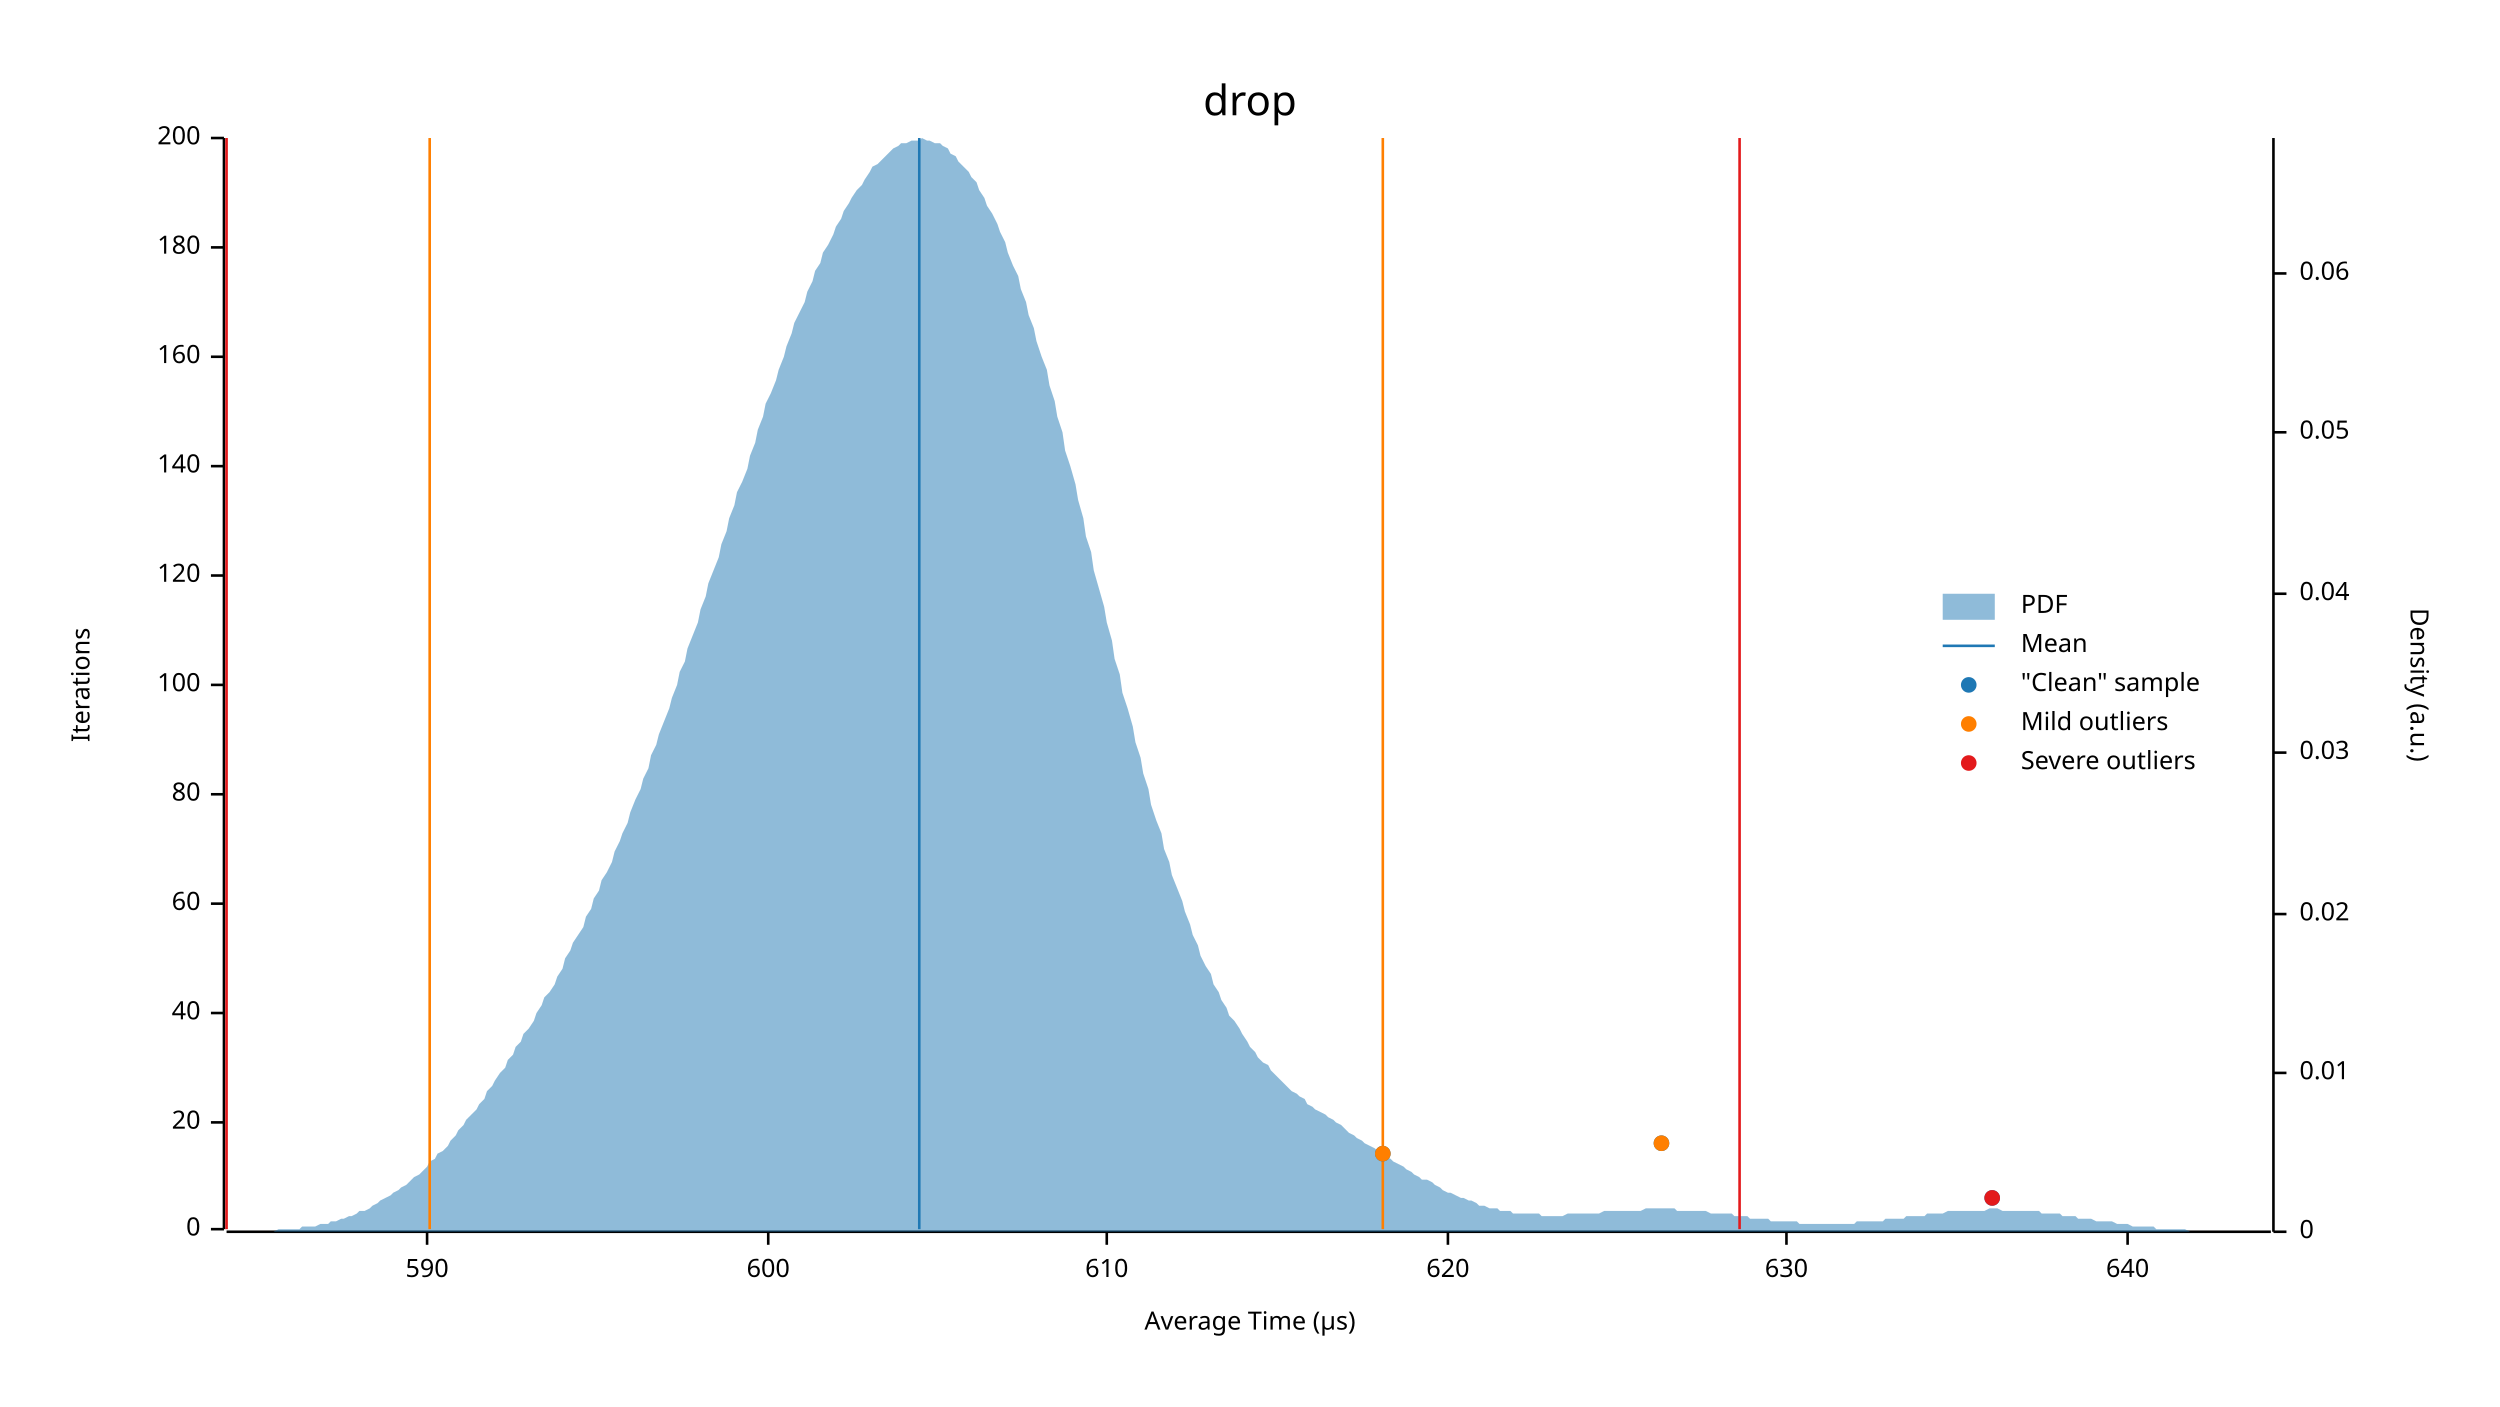
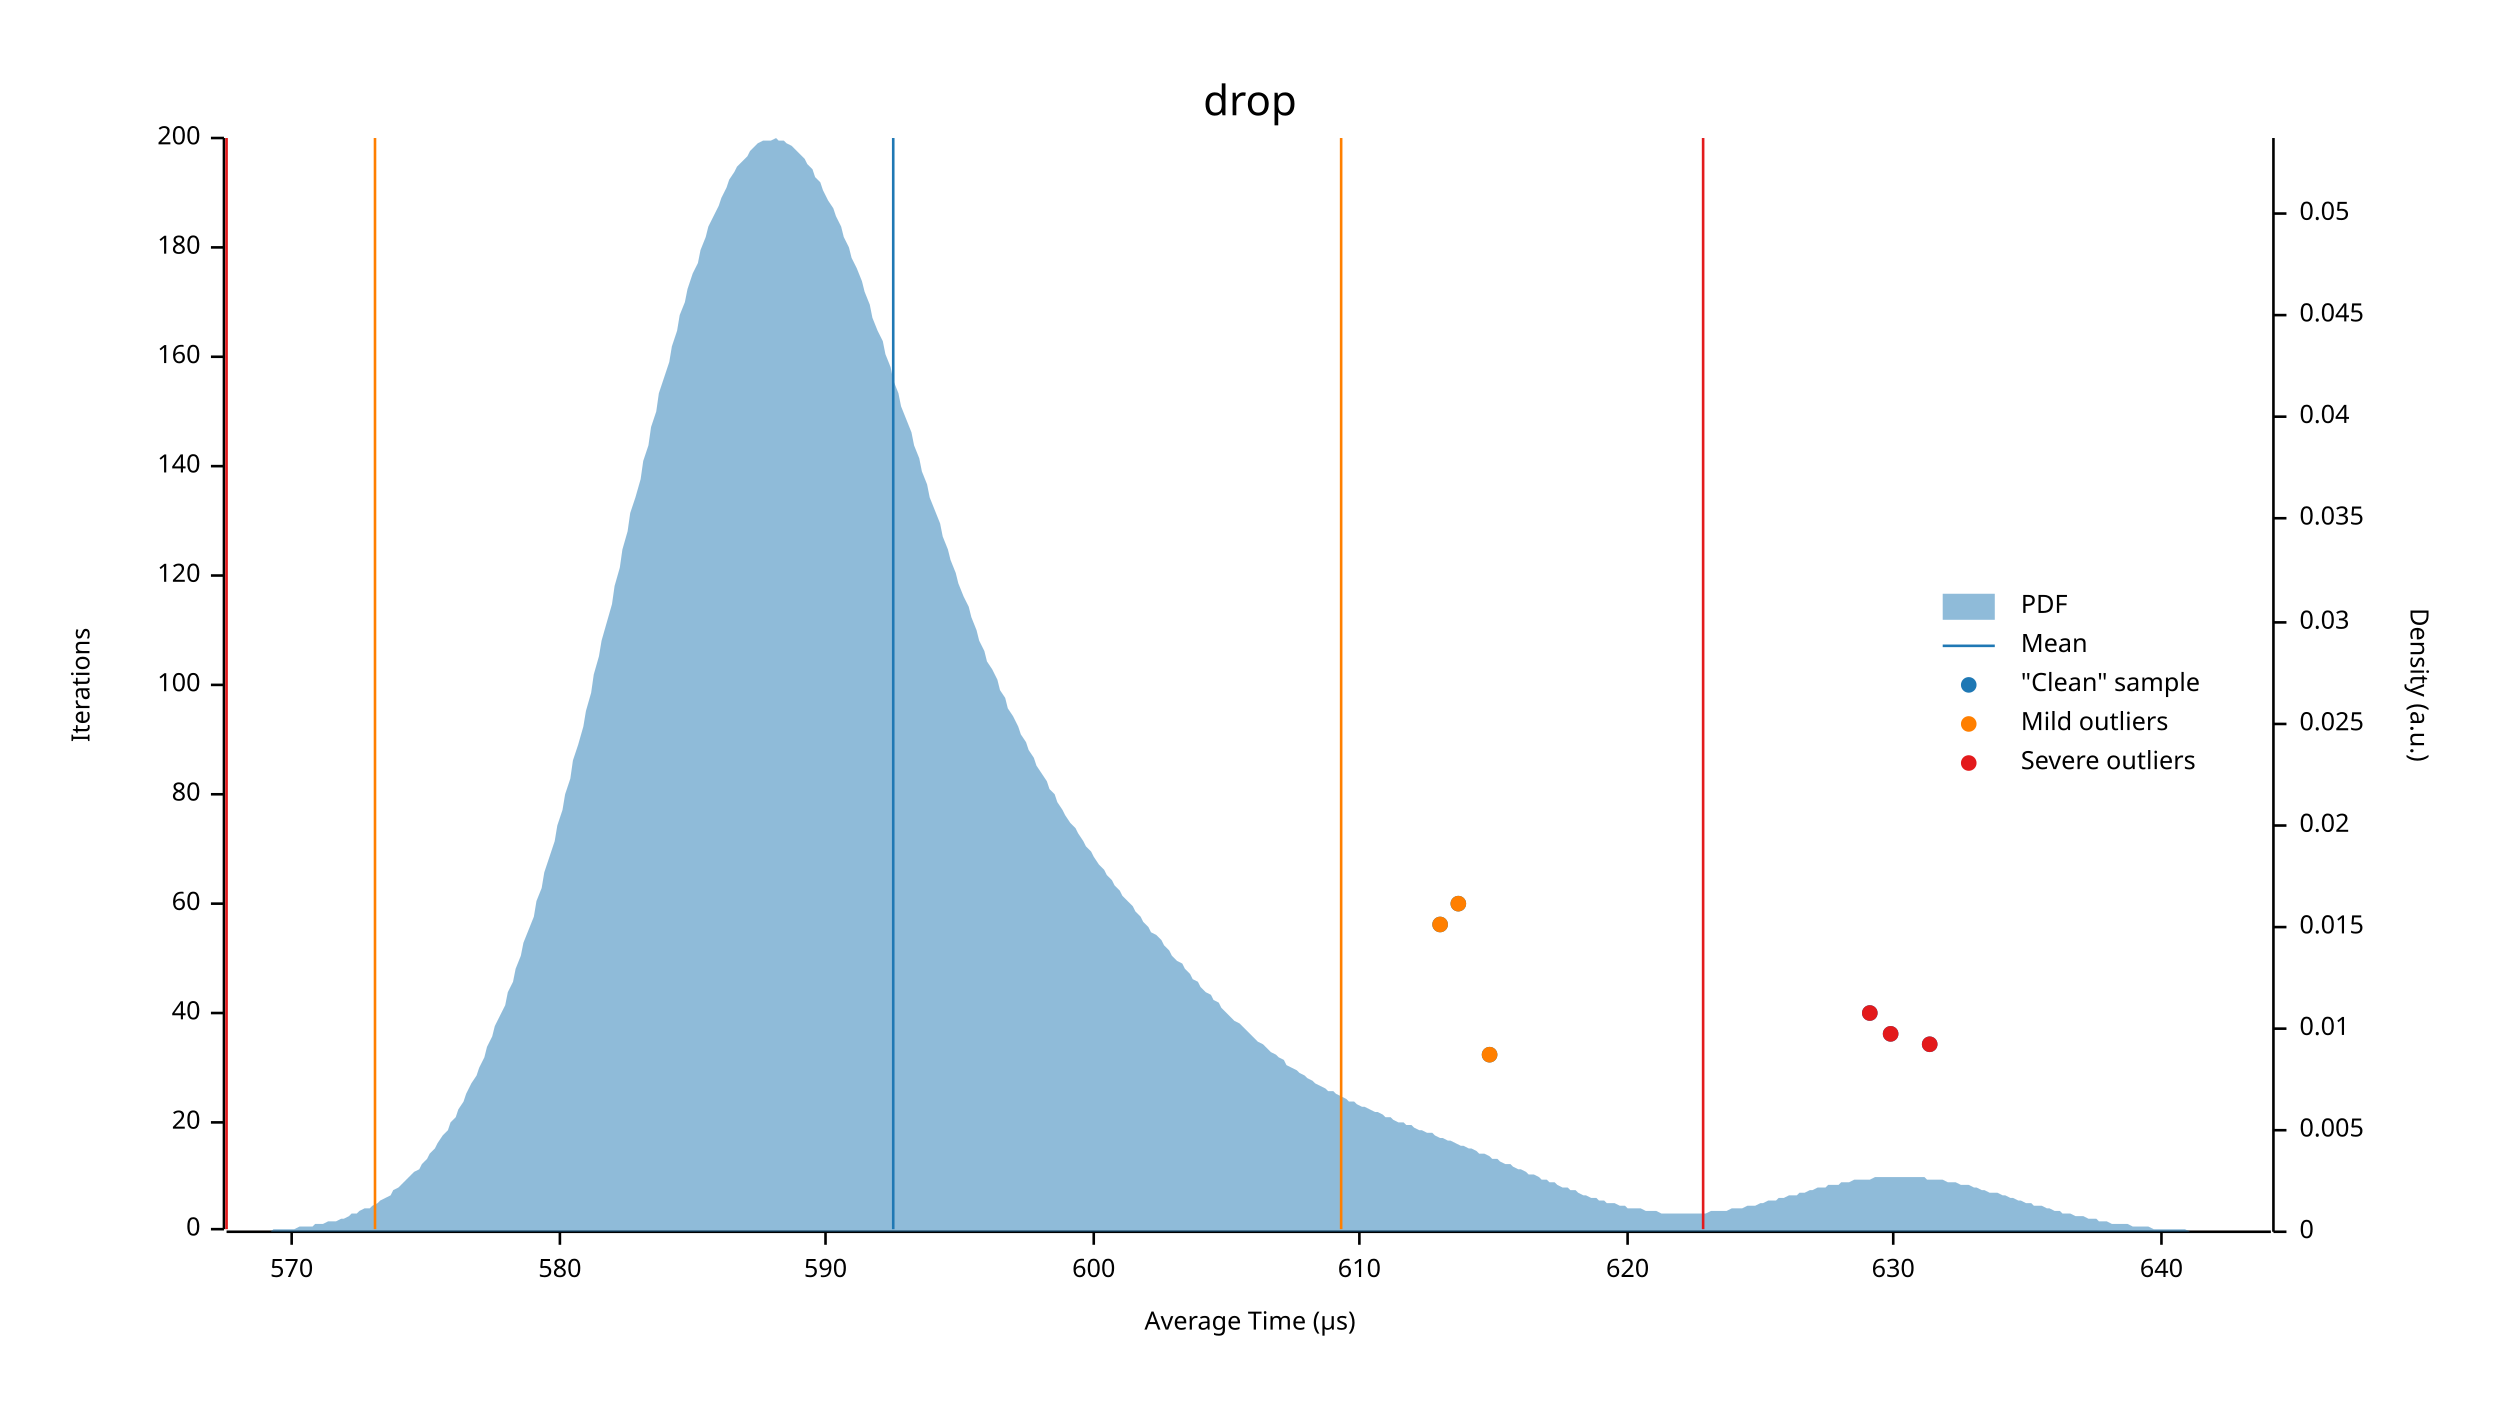
<svg xmlns="http://www.w3.org/2000/svg" width="960" height="540" viewBox="0 0 960 540">
  <text x="480" y="32" dy="0.76em" text-anchor="middle" font-family="sans-serif" font-size="16.129" opacity="1" fill="#000000">
drop
</text>
  <text x="27" y="263" dy="0.76em" text-anchor="middle" font-family="sans-serif" font-size="9.677" opacity="1" fill="#000000" transform="rotate(270, 27, 263)">
Iterations
</text>
  <text x="480" y="513" dy="-0.5ex" text-anchor="middle" font-family="sans-serif" font-size="9.677" opacity="1" fill="#000000">
Average Time (µs)
</text>
  <polyline fill="none" opacity="1" stroke="#000000" stroke-width="1" points="86,53 86,472 " />
  <text x="77" y="472" dy="0.5ex" text-anchor="end" font-family="sans-serif" font-size="9.677" opacity="1" fill="#000000">
0
</text>
  <polyline fill="none" opacity="1" stroke="#000000" stroke-width="1" points="81,472 86,472 " />
  <text x="77" y="431" dy="0.5ex" text-anchor="end" font-family="sans-serif" font-size="9.677" opacity="1" fill="#000000">
20
</text>
  <polyline fill="none" opacity="1" stroke="#000000" stroke-width="1" points="81,431 86,431 " />
  <text x="77" y="389" dy="0.5ex" text-anchor="end" font-family="sans-serif" font-size="9.677" opacity="1" fill="#000000">
40
</text>
  <polyline fill="none" opacity="1" stroke="#000000" stroke-width="1" points="81,389 86,389 " />
  <text x="77" y="347" dy="0.5ex" text-anchor="end" font-family="sans-serif" font-size="9.677" opacity="1" fill="#000000">
60
</text>
  <polyline fill="none" opacity="1" stroke="#000000" stroke-width="1" points="81,347 86,347 " />
  <text x="77" y="305" dy="0.5ex" text-anchor="end" font-family="sans-serif" font-size="9.677" opacity="1" fill="#000000">
80
</text>
  <polyline fill="none" opacity="1" stroke="#000000" stroke-width="1" points="81,305 86,305 " />
  <text x="77" y="263" dy="0.5ex" text-anchor="end" font-family="sans-serif" font-size="9.677" opacity="1" fill="#000000">
100
</text>
  <polyline fill="none" opacity="1" stroke="#000000" stroke-width="1" points="81,263 86,263 " />
  <text x="77" y="221" dy="0.5ex" text-anchor="end" font-family="sans-serif" font-size="9.677" opacity="1" fill="#000000">
120
</text>
  <polyline fill="none" opacity="1" stroke="#000000" stroke-width="1" points="81,221 86,221 " />
  <text x="77" y="179" dy="0.5ex" text-anchor="end" font-family="sans-serif" font-size="9.677" opacity="1" fill="#000000">
140
</text>
  <polyline fill="none" opacity="1" stroke="#000000" stroke-width="1" points="81,179 86,179 " />
  <text x="77" y="137" dy="0.5ex" text-anchor="end" font-family="sans-serif" font-size="9.677" opacity="1" fill="#000000">
160
</text>
  <polyline fill="none" opacity="1" stroke="#000000" stroke-width="1" points="81,137 86,137 " />
  <text x="77" y="95" dy="0.5ex" text-anchor="end" font-family="sans-serif" font-size="9.677" opacity="1" fill="#000000">
180
</text>
  <polyline fill="none" opacity="1" stroke="#000000" stroke-width="1" points="81,95 86,95 " />
  <text x="77" y="53" dy="0.5ex" text-anchor="end" font-family="sans-serif" font-size="9.677" opacity="1" fill="#000000">
200
</text>
  <polyline fill="none" opacity="1" stroke="#000000" stroke-width="1" points="81,53 86,53 " />
  <polyline fill="none" opacity="1" stroke="#000000" stroke-width="1" points="87,473 872,473 " />
-   <text x="164" y="483" dy="0.76em" text-anchor="middle" font-family="sans-serif" font-size="9.677" opacity="1" fill="#000000">
+   <text x="112" y="483" dy="0.76em" text-anchor="middle" font-family="sans-serif" font-size="9.677" opacity="1" fill="#000000">
+ 570
+ </text>
+   <polyline fill="none" opacity="1" stroke="#000000" stroke-width="1" points="112,473 112,478 " />
+   <text x="215" y="483" dy="0.76em" text-anchor="middle" font-family="sans-serif" font-size="9.677" opacity="1" fill="#000000">
+ 580
+ </text>
+   <polyline fill="none" opacity="1" stroke="#000000" stroke-width="1" points="215,473 215,478 " />
+   <text x="317" y="483" dy="0.76em" text-anchor="middle" font-family="sans-serif" font-size="9.677" opacity="1" fill="#000000">
590
</text>
-   <polyline fill="none" opacity="1" stroke="#000000" stroke-width="1" points="164,473 164,478 " />
-   <text x="295" y="483" dy="0.76em" text-anchor="middle" font-family="sans-serif" font-size="9.677" opacity="1" fill="#000000">
+   <polyline fill="none" opacity="1" stroke="#000000" stroke-width="1" points="317,473 317,478 " />
+   <text x="420" y="483" dy="0.76em" text-anchor="middle" font-family="sans-serif" font-size="9.677" opacity="1" fill="#000000">
600
</text>
-   <polyline fill="none" opacity="1" stroke="#000000" stroke-width="1" points="295,473 295,478 " />
-   <text x="425" y="483" dy="0.76em" text-anchor="middle" font-family="sans-serif" font-size="9.677" opacity="1" fill="#000000">
+   <polyline fill="none" opacity="1" stroke="#000000" stroke-width="1" points="420,473 420,478 " />
+   <text x="522" y="483" dy="0.76em" text-anchor="middle" font-family="sans-serif" font-size="9.677" opacity="1" fill="#000000">
610
</text>
-   <polyline fill="none" opacity="1" stroke="#000000" stroke-width="1" points="425,473 425,478 " />
-   <text x="556" y="483" dy="0.76em" text-anchor="middle" font-family="sans-serif" font-size="9.677" opacity="1" fill="#000000">
+   <polyline fill="none" opacity="1" stroke="#000000" stroke-width="1" points="522,473 522,478 " />
+   <text x="625" y="483" dy="0.76em" text-anchor="middle" font-family="sans-serif" font-size="9.677" opacity="1" fill="#000000">
620
</text>
-   <polyline fill="none" opacity="1" stroke="#000000" stroke-width="1" points="556,473 556,478 " />
-   <text x="686" y="483" dy="0.76em" text-anchor="middle" font-family="sans-serif" font-size="9.677" opacity="1" fill="#000000">
+   <polyline fill="none" opacity="1" stroke="#000000" stroke-width="1" points="625,473 625,478 " />
+   <text x="727" y="483" dy="0.76em" text-anchor="middle" font-family="sans-serif" font-size="9.677" opacity="1" fill="#000000">
630
</text>
-   <polyline fill="none" opacity="1" stroke="#000000" stroke-width="1" points="686,473 686,478 " />
-   <text x="817" y="483" dy="0.76em" text-anchor="middle" font-family="sans-serif" font-size="9.677" opacity="1" fill="#000000">
+   <polyline fill="none" opacity="1" stroke="#000000" stroke-width="1" points="727,473 727,478 " />
+   <text x="830" y="483" dy="0.76em" text-anchor="middle" font-family="sans-serif" font-size="9.677" opacity="1" fill="#000000">
640
</text>
-   <polyline fill="none" opacity="1" stroke="#000000" stroke-width="1" points="817,473 817,478 " />
+   <polyline fill="none" opacity="1" stroke="#000000" stroke-width="1" points="830,473 830,478 " />
  <text x="933" y="263" dy="0.76em" text-anchor="middle" font-family="sans-serif" font-size="9.677" opacity="1" fill="#000000" transform="rotate(90, 933, 263)">
Density (a.u.)
</text>
  <polyline fill="none" opacity="1" stroke="#000000" stroke-width="1" points="873,53 873,473 " />
  <text x="883" y="473" dy="0.5ex" text-anchor="start" font-family="sans-serif" font-size="9.677" opacity="1" fill="#000000">
0
</text>
  <polyline fill="none" opacity="1" stroke="#000000" stroke-width="1" points="873,473 878,473 " />
-   <text x="883" y="412" dy="0.5ex" text-anchor="start" font-family="sans-serif" font-size="9.677" opacity="1" fill="#000000">
+   <text x="883" y="434" dy="0.5ex" text-anchor="start" font-family="sans-serif" font-size="9.677" opacity="1" fill="#000000">
+ 0.005
+ </text>
+   <polyline fill="none" opacity="1" stroke="#000000" stroke-width="1" points="873,434 878,434 " />
+   <text x="883" y="395" dy="0.5ex" text-anchor="start" font-family="sans-serif" font-size="9.677" opacity="1" fill="#000000">
0.01
</text>
-   <polyline fill="none" opacity="1" stroke="#000000" stroke-width="1" points="873,412 878,412 " />
-   <text x="883" y="351" dy="0.5ex" text-anchor="start" font-family="sans-serif" font-size="9.677" opacity="1" fill="#000000">
+   <polyline fill="none" opacity="1" stroke="#000000" stroke-width="1" points="873,395 878,395 " />
+   <text x="883" y="356" dy="0.5ex" text-anchor="start" font-family="sans-serif" font-size="9.677" opacity="1" fill="#000000">
+ 0.015
+ </text>
+   <polyline fill="none" opacity="1" stroke="#000000" stroke-width="1" points="873,356 878,356 " />
+   <text x="883" y="317" dy="0.5ex" text-anchor="start" font-family="sans-serif" font-size="9.677" opacity="1" fill="#000000">
0.02
</text>
-   <polyline fill="none" opacity="1" stroke="#000000" stroke-width="1" points="873,351 878,351 " />
-   <text x="883" y="289" dy="0.5ex" text-anchor="start" font-family="sans-serif" font-size="9.677" opacity="1" fill="#000000">
+   <polyline fill="none" opacity="1" stroke="#000000" stroke-width="1" points="873,317 878,317 " />
+   <text x="883" y="278" dy="0.5ex" text-anchor="start" font-family="sans-serif" font-size="9.677" opacity="1" fill="#000000">
+ 0.025
+ </text>
+   <polyline fill="none" opacity="1" stroke="#000000" stroke-width="1" points="873,278 878,278 " />
+   <text x="883" y="239" dy="0.5ex" text-anchor="start" font-family="sans-serif" font-size="9.677" opacity="1" fill="#000000">
0.03
</text>
-   <polyline fill="none" opacity="1" stroke="#000000" stroke-width="1" points="873,289 878,289 " />
-   <text x="883" y="228" dy="0.5ex" text-anchor="start" font-family="sans-serif" font-size="9.677" opacity="1" fill="#000000">
+   <polyline fill="none" opacity="1" stroke="#000000" stroke-width="1" points="873,239 878,239 " />
+   <text x="883" y="199" dy="0.5ex" text-anchor="start" font-family="sans-serif" font-size="9.677" opacity="1" fill="#000000">
+ 0.035
+ </text>
+   <polyline fill="none" opacity="1" stroke="#000000" stroke-width="1" points="873,199 878,199 " />
+   <text x="883" y="160" dy="0.5ex" text-anchor="start" font-family="sans-serif" font-size="9.677" opacity="1" fill="#000000">
0.04
</text>
-   <polyline fill="none" opacity="1" stroke="#000000" stroke-width="1" points="873,228 878,228 " />
-   <text x="883" y="166" dy="0.5ex" text-anchor="start" font-family="sans-serif" font-size="9.677" opacity="1" fill="#000000">
+   <polyline fill="none" opacity="1" stroke="#000000" stroke-width="1" points="873,160 878,160 " />
+   <text x="883" y="121" dy="0.5ex" text-anchor="start" font-family="sans-serif" font-size="9.677" opacity="1" fill="#000000">
+ 0.045
+ </text>
+   <polyline fill="none" opacity="1" stroke="#000000" stroke-width="1" points="873,121 878,121 " />
+   <text x="883" y="82" dy="0.5ex" text-anchor="start" font-family="sans-serif" font-size="9.677" opacity="1" fill="#000000">
0.05
</text>
-   <polyline fill="none" opacity="1" stroke="#000000" stroke-width="1" points="873,166 878,166 " />
-   <text x="883" y="105" dy="0.5ex" text-anchor="start" font-family="sans-serif" font-size="9.677" opacity="1" fill="#000000">
- 0.06
- </text>
-   <polyline fill="none" opacity="1" stroke="#000000" stroke-width="1" points="873,105 878,105 " />
-   <polygon opacity="0.5" fill="#1F78B4" points="87,473 88,473 90,473 91,473 93,473 94,473 96,473 98,473 99,473 101,473 102,473 104,473 105,473 107,472 109,472 110,472 112,472 113,472 115,472 116,471 118,471 120,471 121,471 123,470 124,470 126,470 127,469 129,469 131,468 132,468 134,467 135,467 137,466 138,465 140,465 142,464 143,463 145,462 146,461 148,460 150,459 151,458 153,457 154,456 156,455 157,454 159,452 161,451 162,450 164,448 165,446 167,445 168,443 170,442 172,440 173,438 175,436 176,434 178,432 179,430 181,428 183,426 184,424 186,422 187,419 189,417 190,415 192,412 194,410 195,407 197,405 198,402 200,400 201,397 203,395 205,392 206,389 208,386 209,383 211,381 213,378 214,375 216,372 217,368 219,365 220,362 222,359 224,356 225,352 227,349 228,345 230,342 231,338 233,335 235,331 236,327 238,323 239,320 241,316 242,312 244,307 246,303 247,299 249,295 250,290 252,286 253,282 255,277 257,272 258,268 260,263 261,258 263,254 264,249 266,244 268,239 269,234 271,229 272,224 274,219 276,214 277,209 279,204 280,199 282,194 283,189 285,185 287,180 288,175 290,170 291,165 293,160 294,155 296,151 298,146 299,142 301,137 302,133 304,128 305,124 307,120 309,116 310,112 312,108 313,104 315,101 316,97 318,94 320,90 321,87 323,84 324,81 326,78 327,76 329,73 331,71 332,69 334,66 335,64 337,63 339,61 340,60 342,58 343,57 345,56 346,55 348,55 350,54 351,54 353,54 354,53 356,54 357,54 359,55 361,55 362,56 364,57 365,59 367,60 368,62 370,64 372,66 373,68 375,70 376,73 378,76 379,79 381,82 383,86 384,89 386,93 387,97 389,102 391,106 392,111 394,116 395,121 397,126 398,131 400,137 402,142 403,148 405,154 406,160 408,166 409,173 411,179 413,186 414,192 416,199 417,206 419,212 420,219 422,226 424,233 425,239 427,246 428,253 430,259 431,266 433,272 435,279 436,285 438,291 439,297 441,303 442,309 444,315 446,320 447,326 449,331 450,336 452,341 454,346 455,350 457,355 458,359 460,363 461,367 463,371 465,374 466,378 468,381 469,384 471,387 472,390 474,392 476,395 477,397 479,400 480,402 482,404 483,406 485,408 487,409 488,411 490,413 491,414 493,416 494,417 496,419 498,420 499,421 501,422 502,424 504,425 505,426 507,427 509,428 510,429 512,430 513,431 515,432 517,434 518,435 520,436 521,437 523,438 524,439 526,440 528,441 529,442 531,443 532,444 534,445 535,446 537,447 539,448 540,449 542,450 543,451 545,452 546,453 548,453 550,454 551,455 553,456 554,457 556,458 557,458 559,459 561,460 562,460 564,461 565,461 567,462 568,463 570,463 572,464 573,464 575,464 576,465 578,465 580,465 581,466 583,466 584,466 586,466 587,466 589,466 591,466 592,467 594,467 595,467 597,467 598,467 600,467 602,466 603,466 605,466 606,466 608,466 609,466 611,466 613,466 614,466 616,465 617,465 619,465 620,465 622,465 624,465 625,465 627,465 628,465 630,465 632,464 633,464 635,464 636,464 638,464 639,464 641,464 643,464 644,465 646,465 647,465 649,465 650,465 652,465 654,465 655,465 657,466 658,466 660,466 661,466 663,466 665,466 666,467 668,467 669,467 671,467 672,468 674,468 676,468 677,468 679,468 680,469 682,469 683,469 685,469 687,469 688,469 690,469 691,470 693,470 695,470 696,470 698,470 699,470 701,470 702,470 704,470 706,470 707,470 709,470 710,470 712,470 713,469 715,469 717,469 718,469 720,469 721,469 723,469 724,468 726,468 728,468 729,468 731,468 732,467 734,467 735,467 737,467 739,467 740,466 742,466 743,466 745,466 746,466 748,465 750,465 751,465 753,465 754,465 756,465 758,465 759,465 761,465 762,465 764,464 765,464 767,464 769,465 770,465 772,465 773,465 775,465 776,465 778,465 780,465 781,465 783,465 784,466 786,466 787,466 789,466 791,466 792,467 794,467 795,467 797,467 798,468 800,468 802,468 803,468 805,469 806,469 808,469 809,469 811,469 813,470 814,470 816,470 817,470 819,471 821,471 822,471 824,471 825,471 827,471 828,472 830,472 832,472 833,472 835,472 836,472 838,472 839,472 841,473 843,473 844,473 846,473 847,473 849,473 850,473 852,473 854,473 855,473 857,473 858,473 860,473 861,473 863,473 865,473 866,473 868,473 869,473 871,473 873,473 873,473 87,473 " />
-   <polyline fill="none" opacity="1" stroke="#1F78B4" stroke-width="1" points="353,472 353,53 " />
-   <polyline fill="none" opacity="1" stroke="#FF7F00" stroke-width="1" points="165,472 165,53 " />
-   <polyline fill="none" opacity="1" stroke="#FF7F00" stroke-width="1" points="531,472 531,53 " />
+   <polyline fill="none" opacity="1" stroke="#000000" stroke-width="1" points="873,82 878,82 " />
+   <polygon opacity="0.5" fill="#1F78B4" points="87,473 88,473 90,473 91,473 93,473 94,473 96,473 98,473 99,473 101,473 102,473 104,473 105,472 107,472 109,472 110,472 112,472 113,472 115,471 116,471 118,471 120,471 121,470 123,470 124,470 126,469 127,469 129,469 131,468 132,468 134,467 135,466 137,466 138,465 140,464 142,464 143,463 145,462 146,461 148,460 150,459 151,457 153,456 154,455 156,453 157,452 159,450 161,449 162,447 164,445 165,443 167,441 168,439 170,436 172,434 173,431 175,429 176,426 178,423 179,420 181,416 183,413 184,410 186,406 187,402 189,398 190,394 192,390 194,386 195,381 197,377 198,372 200,367 201,362 203,357 205,352 206,346 208,341 209,335 211,329 213,323 214,317 216,311 217,305 219,299 220,292 222,286 224,279 225,273 227,266 228,259 230,252 231,246 233,239 235,232 236,225 238,218 239,211 241,204 242,197 244,191 246,184 247,177 249,171 250,164 252,158 253,151 255,145 257,139 258,133 260,127 261,121 263,116 264,111 266,105 268,101 269,96 271,91 272,87 274,83 276,79 277,76 279,72 280,69 282,66 283,64 285,62 287,60 288,58 290,56 291,55 293,54 294,54 296,54 298,53 299,54 301,54 302,55 304,56 305,57 307,59 309,61 310,63 312,65 313,68 315,70 316,73 318,77 320,80 321,83 323,87 324,91 326,95 327,99 329,103 331,108 332,112 334,117 335,122 337,127 339,131 340,136 342,141 343,146 345,151 346,156 348,161 350,166 351,171 353,176 354,181 356,186 357,191 359,196 361,201 362,206 364,211 365,215 367,220 368,224 370,229 372,233 373,237 375,242 376,246 378,250 379,254 381,257 383,261 384,265 386,268 387,272 389,275 391,279 392,282 394,285 395,288 397,291 398,294 400,297 402,300 403,303 405,305 406,308 408,311 409,313 411,316 413,318 414,320 416,323 417,325 419,327 420,329 422,332 424,334 425,336 427,338 428,340 430,342 431,344 433,346 435,348 436,350 438,352 439,354 441,356 442,358 444,359 446,361 447,363 449,365 450,367 452,369 454,370 455,372 457,374 458,376 460,377 461,379 463,381 465,382 466,384 468,385 469,387 471,389 472,390 474,392 476,393 477,394 479,396 480,397 482,399 483,400 485,401 487,403 488,404 490,405 491,406 493,407 494,409 496,410 498,411 499,412 501,413 502,414 504,415 505,416 507,417 509,418 510,419 512,419 513,420 515,421 517,422 518,423 520,423 521,424 523,425 524,425 526,426 528,427 529,427 531,428 532,429 534,429 535,430 537,431 539,431 540,432 542,432 543,433 545,434 546,434 548,435 550,435 551,436 553,437 554,437 556,438 557,438 559,439 561,440 562,440 564,441 565,441 567,442 568,443 570,443 572,444 573,445 575,445 576,446 578,447 580,447 581,448 583,449 584,449 586,450 587,451 589,451 591,452 592,453 594,453 595,454 597,454 598,455 600,456 602,456 603,457 605,457 606,458 608,459 609,459 611,460 613,460 614,461 616,461 617,462 619,462 620,462 622,463 624,463 625,464 627,464 628,464 630,464 632,465 633,465 635,465 636,465 638,466 639,466 641,466 643,466 644,466 646,466 647,466 649,466 650,466 652,466 654,466 655,466 657,465 658,465 660,465 661,465 663,465 665,464 666,464 668,464 669,464 671,463 672,463 674,463 676,462 677,462 679,461 680,461 682,461 683,460 685,460 687,459 688,459 690,459 691,458 693,458 695,457 696,457 698,456 699,456 701,456 702,455 704,455 706,455 707,454 709,454 710,454 712,453 713,453 715,453 717,453 718,453 720,452 721,452 723,452 724,452 726,452 728,452 729,452 731,452 732,452 734,452 735,452 737,452 739,452 740,453 742,453 743,453 745,453 746,453 748,454 750,454 751,454 753,455 754,455 756,455 758,456 759,456 761,457 762,457 764,458 765,458 767,458 769,459 770,459 772,460 773,460 775,461 776,461 778,462 780,462 781,463 783,463 784,463 786,464 787,464 789,465 791,465 792,466 794,466 795,466 797,467 798,467 800,467 802,468 803,468 805,468 806,469 808,469 809,469 811,470 813,470 814,470 816,470 817,470 819,471 821,471 822,471 824,471 825,471 827,472 828,472 830,472 832,472 833,472 835,472 836,472 838,472 839,472 841,473 843,473 844,473 846,473 847,473 849,473 850,473 852,473 854,473 855,473 857,473 858,473 860,473 861,473 863,473 865,473 866,473 868,473 869,473 871,473 873,473 873,473 87,473 " />
+   <polyline fill="none" opacity="1" stroke="#1F78B4" stroke-width="1" points="343,472 343,53 " />
+   <polyline fill="none" opacity="1" stroke="#FF7F00" stroke-width="1" points="144,472 144,53 " />
+   <polyline fill="none" opacity="1" stroke="#FF7F00" stroke-width="1" points="515,472 515,53 " />
  <polyline fill="none" opacity="1" stroke="#E31A1C" stroke-width="1" points="87,472 87,53 " />
-   <polyline fill="none" opacity="1" stroke="#E31A1C" stroke-width="1" points="668,472 668,53 " />
-   <circle cx="765" cy="460" r="3" opacity="1" fill="#1F78B4" stroke="none" stroke-width="1" />
-   <circle cx="531" cy="443" r="3" opacity="1" fill="#1F78B4" stroke="none" stroke-width="1" />
-   <circle cx="638" cy="439" r="3" opacity="1" fill="#1F78B4" stroke="none" stroke-width="1" />
-   <circle cx="531" cy="443" r="3" opacity="1" fill="#FF7F00" stroke="none" stroke-width="1" />
-   <circle cx="638" cy="439" r="3" opacity="1" fill="#FF7F00" stroke="none" stroke-width="1" />
-   <circle cx="765" cy="460" r="3" opacity="1" fill="#E31A1C" stroke="none" stroke-width="1" />
+   <polyline fill="none" opacity="1" stroke="#E31A1C" stroke-width="1" points="654,472 654,53 " />
+   <circle cx="572" cy="405" r="3" opacity="1" fill="#1F78B4" stroke="none" stroke-width="1" />
+   <circle cx="741" cy="401" r="3" opacity="1" fill="#1F78B4" stroke="none" stroke-width="1" />
+   <circle cx="726" cy="397" r="3" opacity="1" fill="#1F78B4" stroke="none" stroke-width="1" />
+   <circle cx="718" cy="389" r="3" opacity="1" fill="#1F78B4" stroke="none" stroke-width="1" />
+   <circle cx="553" cy="355" r="3" opacity="1" fill="#1F78B4" stroke="none" stroke-width="1" />
+   <circle cx="560" cy="347" r="3" opacity="1" fill="#1F78B4" stroke="none" stroke-width="1" />
+   <circle cx="572" cy="405" r="3" opacity="1" fill="#FF7F00" stroke="none" stroke-width="1" />
+   <circle cx="553" cy="355" r="3" opacity="1" fill="#FF7F00" stroke="none" stroke-width="1" />
+   <circle cx="560" cy="347" r="3" opacity="1" fill="#FF7F00" stroke="none" stroke-width="1" />
+   <circle cx="741" cy="401" r="3" opacity="1" fill="#E31A1C" stroke="none" stroke-width="1" />
+   <circle cx="726" cy="397" r="3" opacity="1" fill="#E31A1C" stroke="none" stroke-width="1" />
+   <circle cx="718" cy="389" r="3" opacity="1" fill="#E31A1C" stroke="none" stroke-width="1" />
  <text x="776" y="228" dy="0.76em" text-anchor="start" font-family="sans-serif" font-size="9.677" opacity="1" fill="#000000">
PDF
</text>
  <text x="776" y="243" dy="0.76em" text-anchor="start" font-family="sans-serif" font-size="9.677" opacity="1" fill="#000000">
Mean
</text>
  <text x="776" y="258" dy="0.76em" text-anchor="start" font-family="sans-serif" font-size="9.677" opacity="1" fill="#000000">
"Clean" sample
</text>
  <text x="776" y="273" dy="0.76em" text-anchor="start" font-family="sans-serif" font-size="9.677" opacity="1" fill="#000000">
Mild outliers
</text>
  <text x="776" y="288" dy="0.76em" text-anchor="start" font-family="sans-serif" font-size="9.677" opacity="1" fill="#000000">
Severe outliers
</text>
  <rect x="746" y="228" width="20" height="10" opacity="0.5" fill="#1F78B4" stroke="none" />
  <polyline fill="none" opacity="1" stroke="#1F78B4" stroke-width="1" points="746,248 766,248 " />
  <circle cx="756" cy="263" r="3" opacity="1" fill="#1F78B4" stroke="none" stroke-width="1" />
  <circle cx="756" cy="278" r="3" opacity="1" fill="#FF7F00" stroke="none" stroke-width="1" />
  <circle cx="756" cy="293" r="3" opacity="1" fill="#E31A1C" stroke="none" stroke-width="1" />
</svg>
